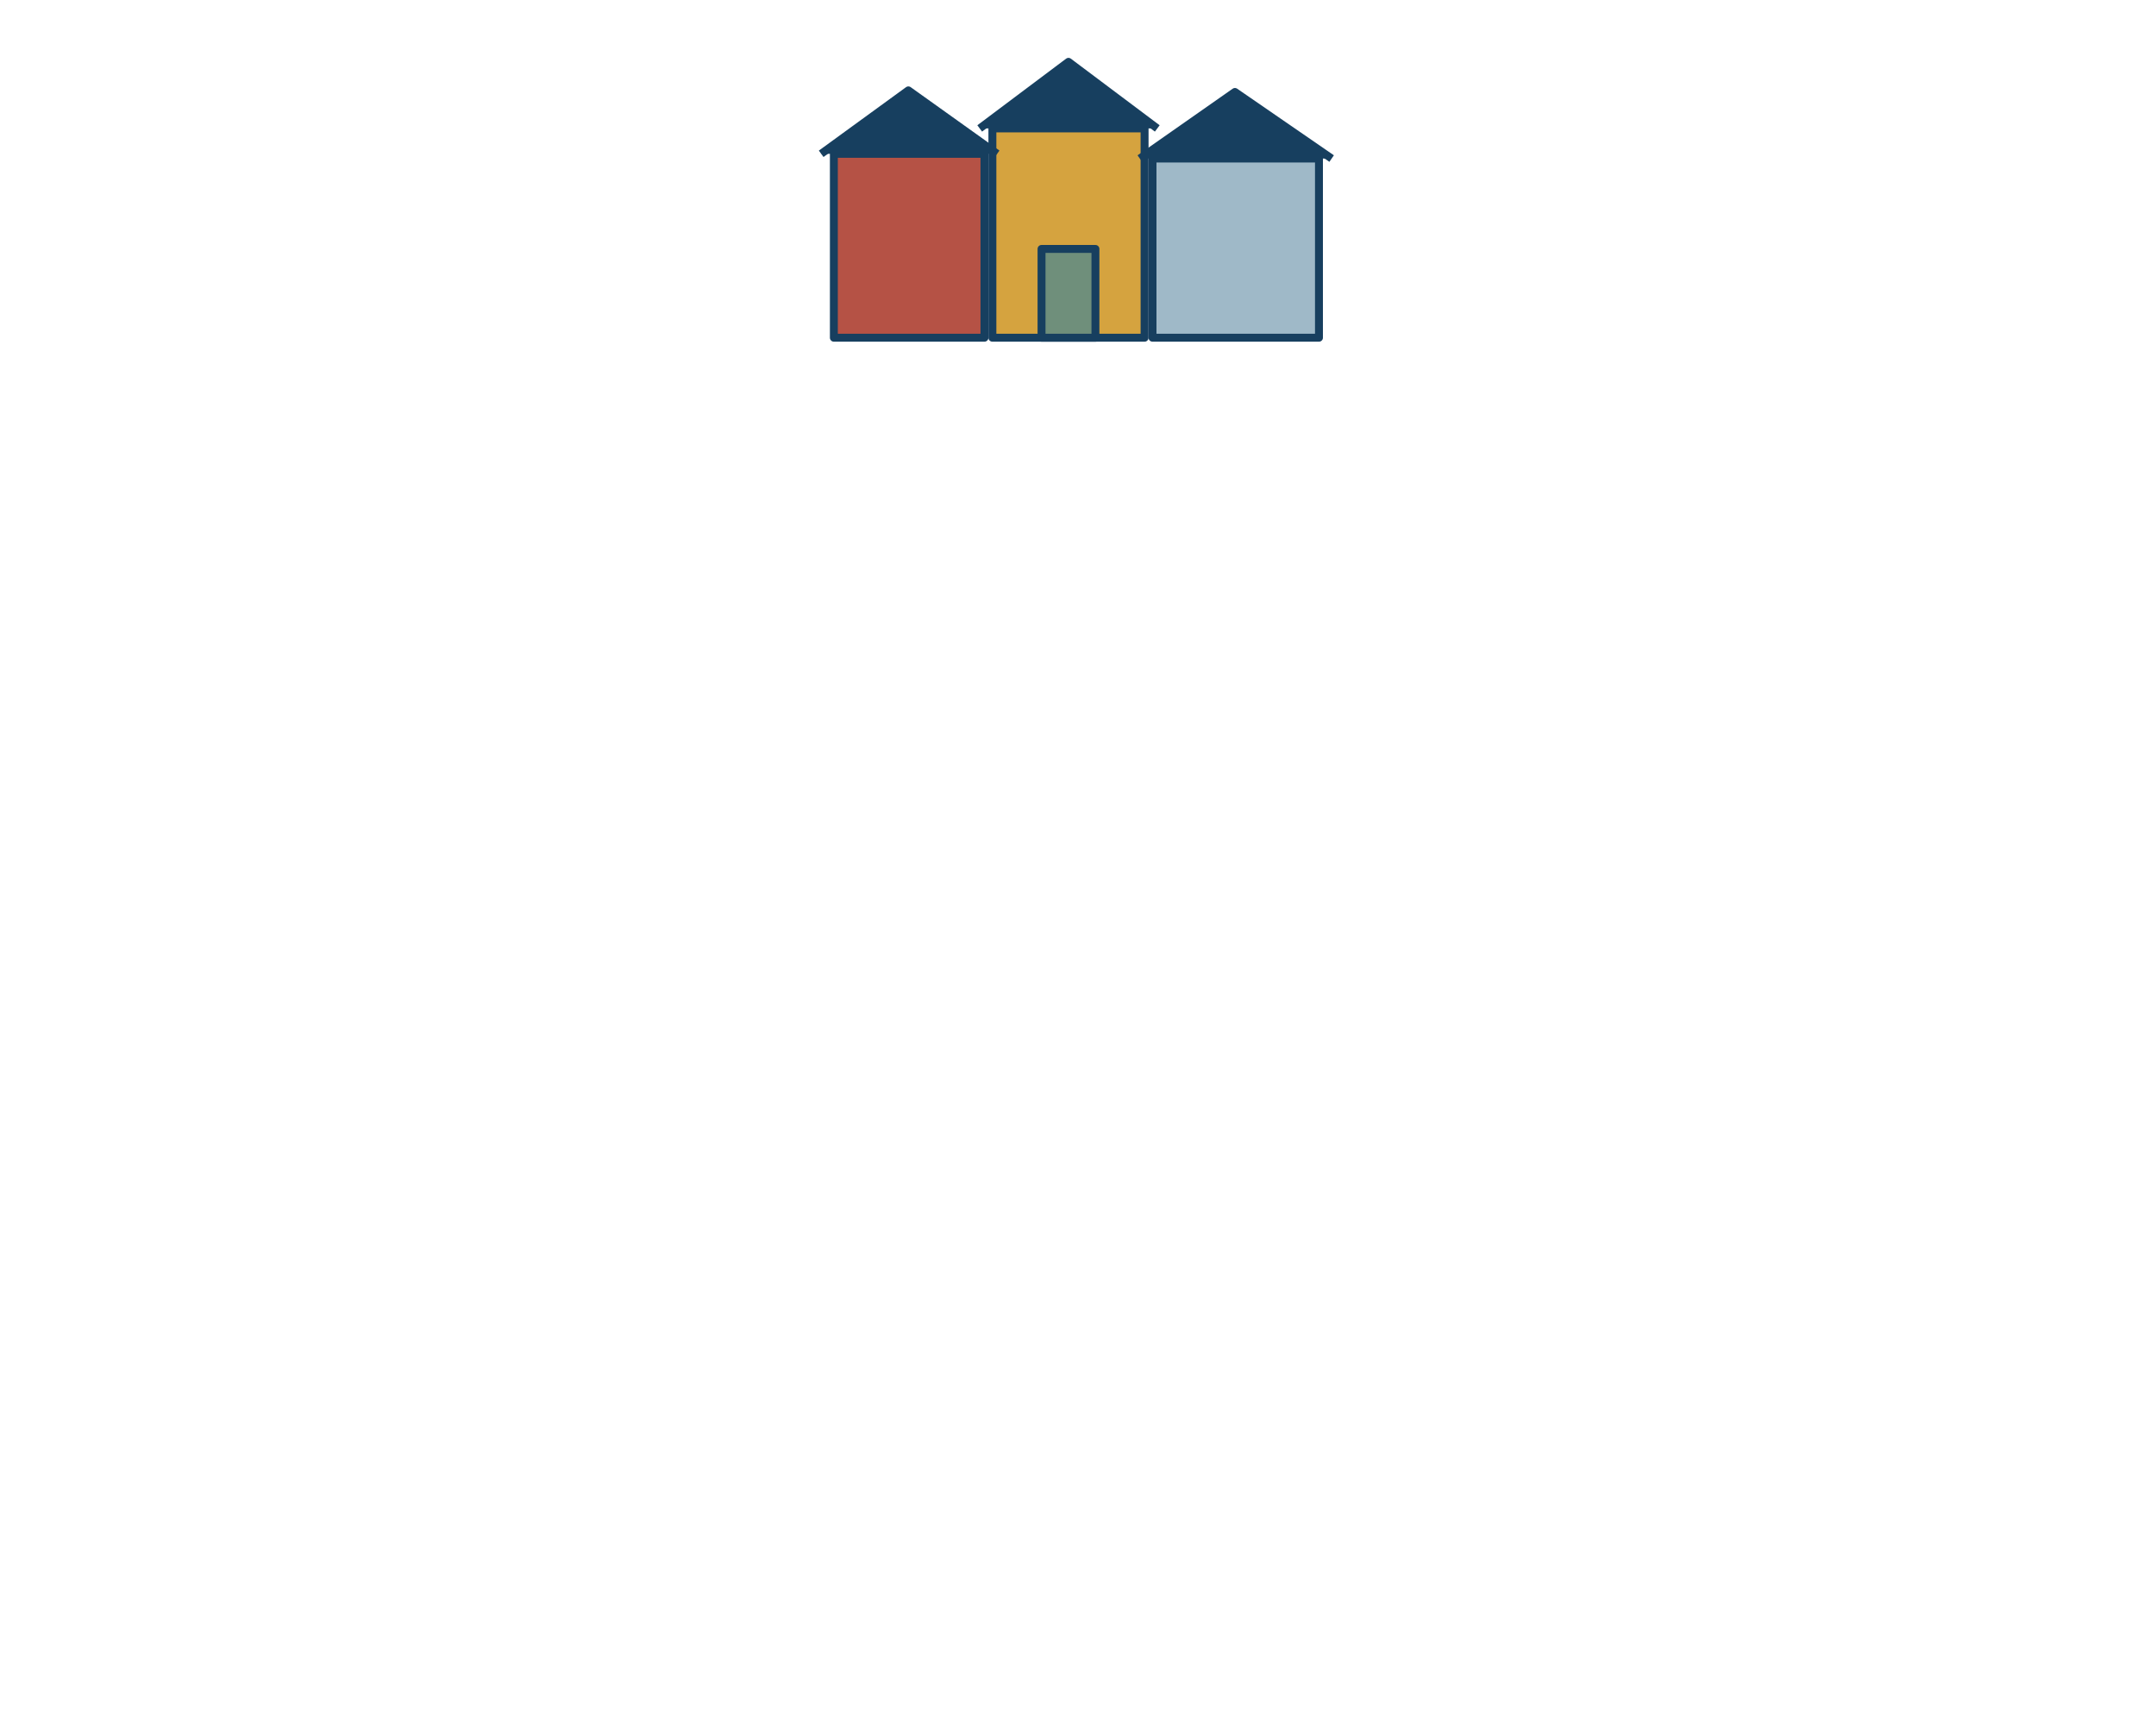
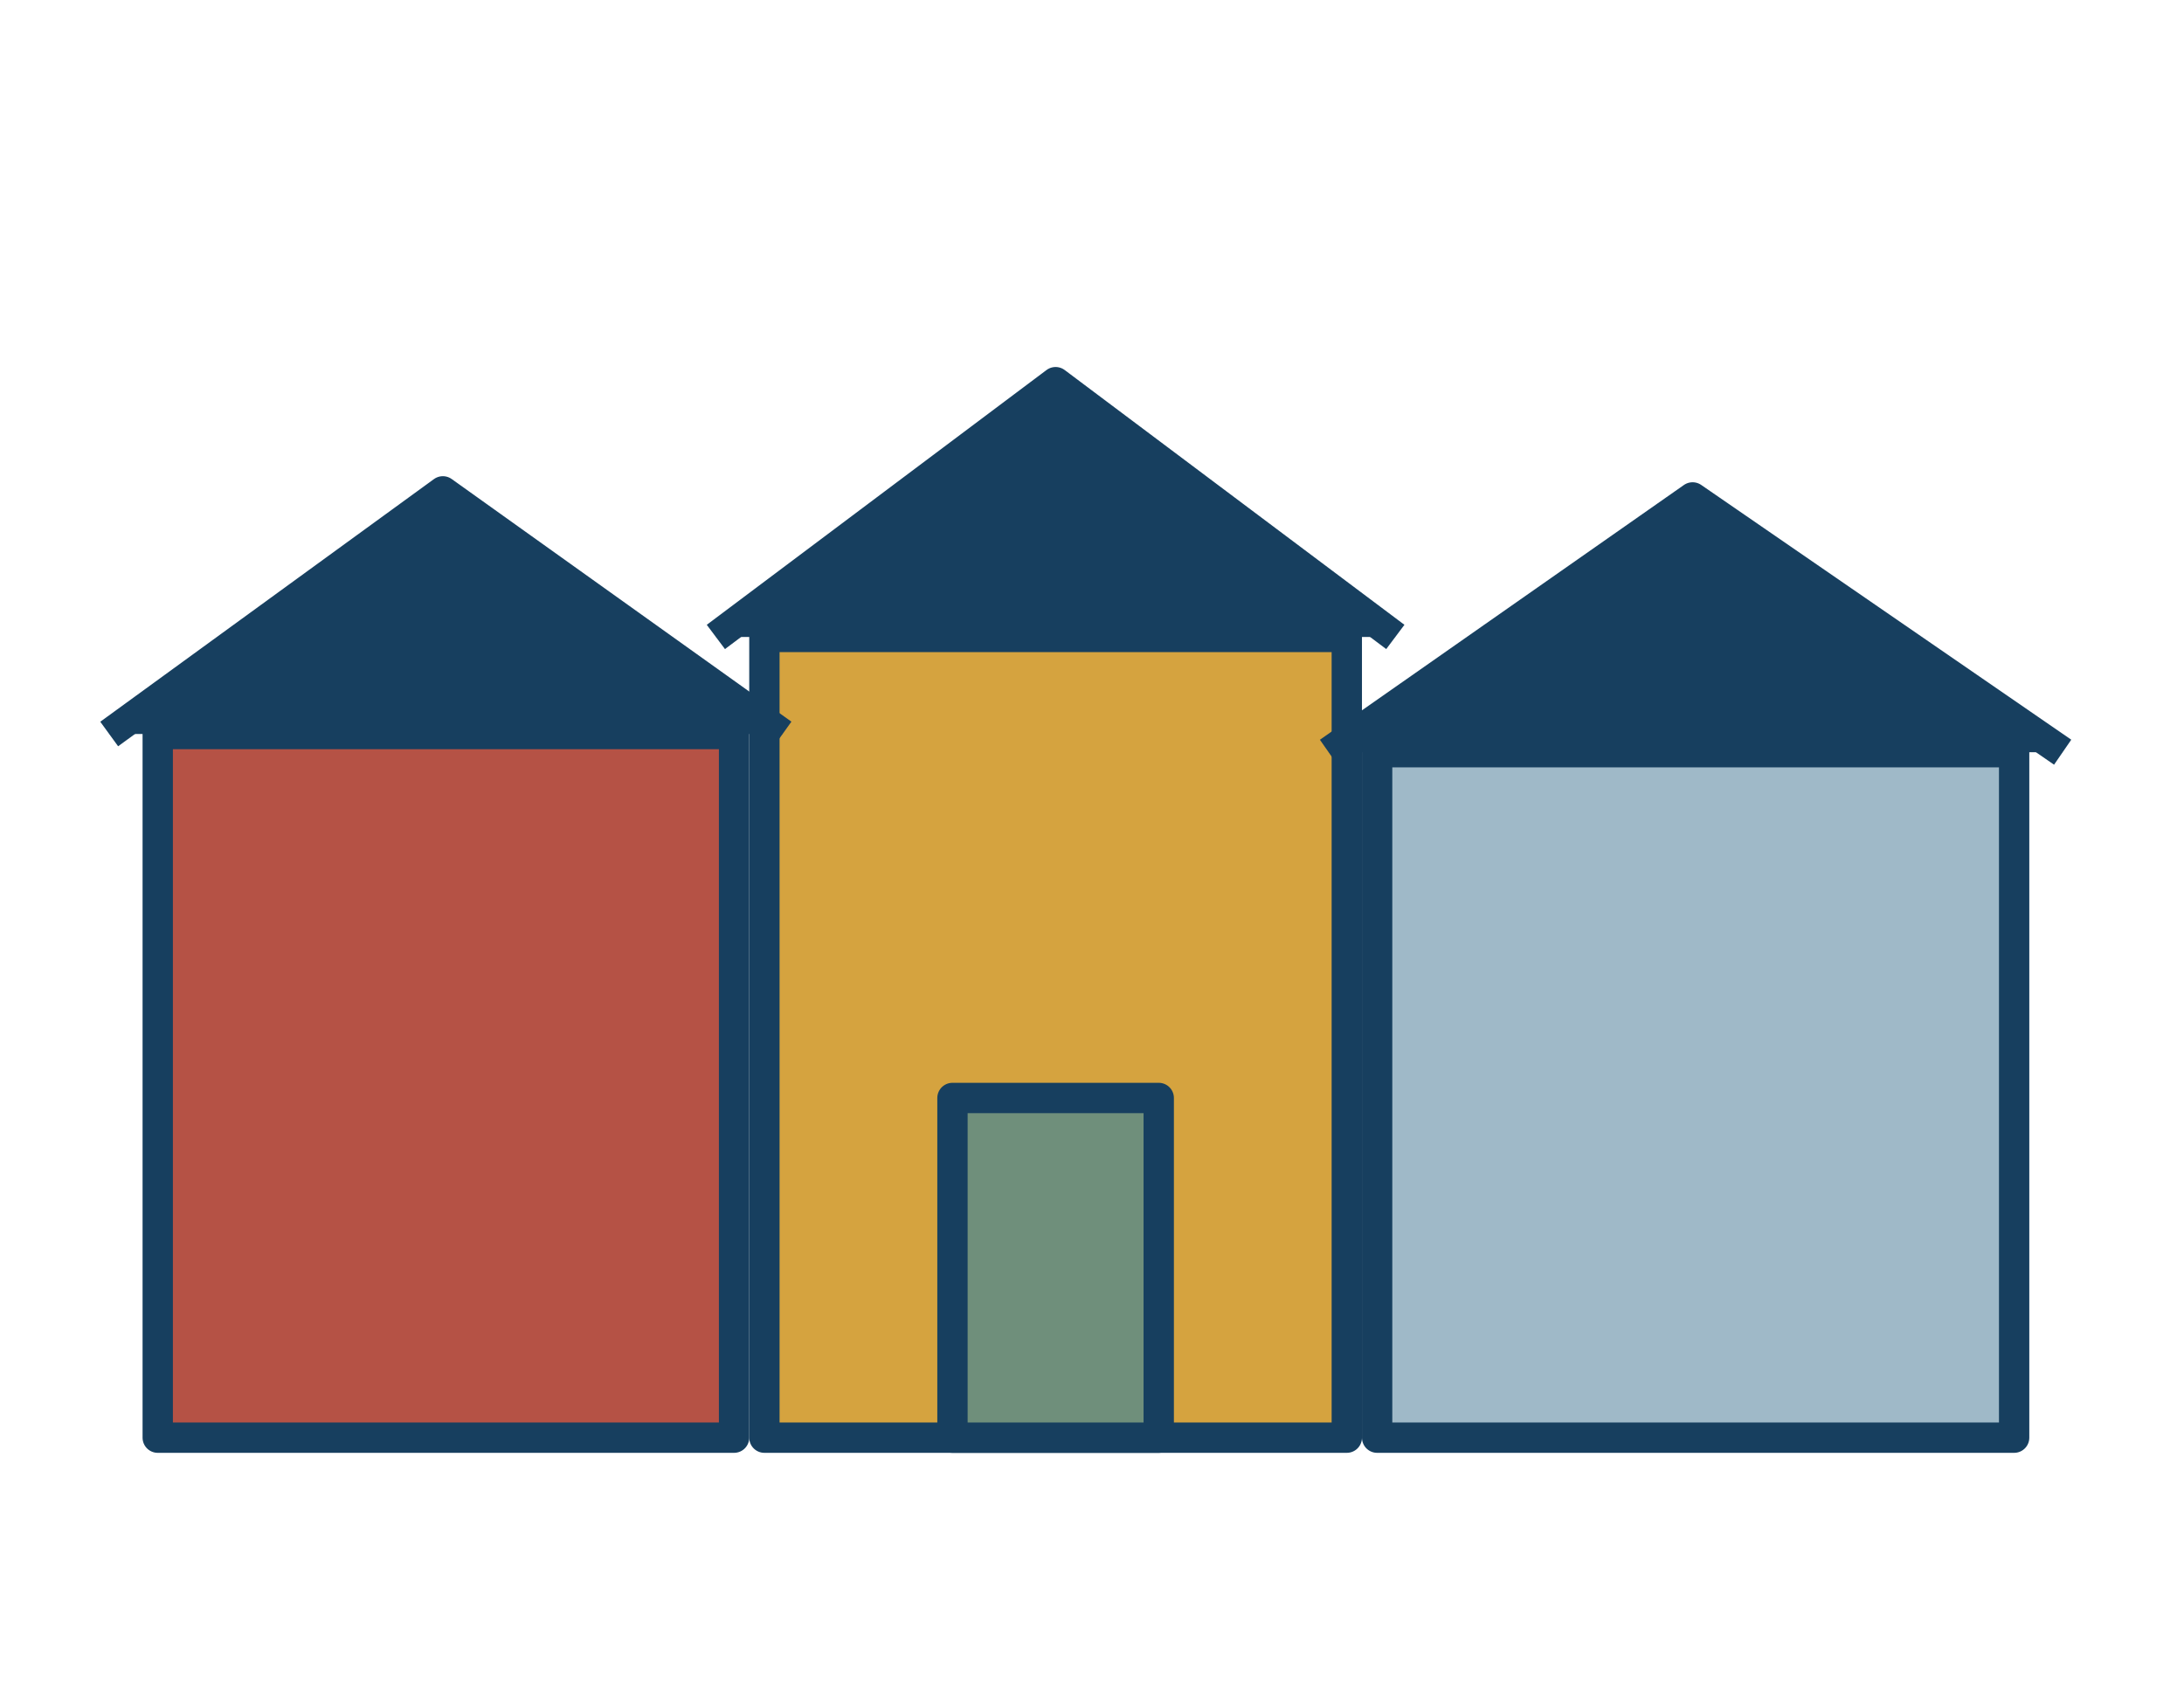
- <svg xmlns="http://www.w3.org/2000/svg" viewBox="-160 -130 680 540">
-   <g transform="translate(90 -142) scale(0.5)" stroke="#173f5f" stroke-width="5" stroke-linejoin="round">
+ <svg xmlns="http://www.w3.org/2000/svg" viewBox="0 0 360 280">
+   <g stroke="#173f5f" stroke-width="5" stroke-linejoin="round">
    <path fill="#b55245" d="M26 121h95v116H26z" />
    <path fill="#d5a33f" d="M126 105h96v132h-96z" />
    <path fill="#9fb9c8" d="M227 124h105v113H227z" />
    <path fill="#173f5f" d="M18 121l55-40 56 40M118 105l56-42 56 42M219 124l60-42 61 42" />
    <path fill="#6f8f7b" d="M157 181h34v56h-34z" />
  </g>
</svg>
